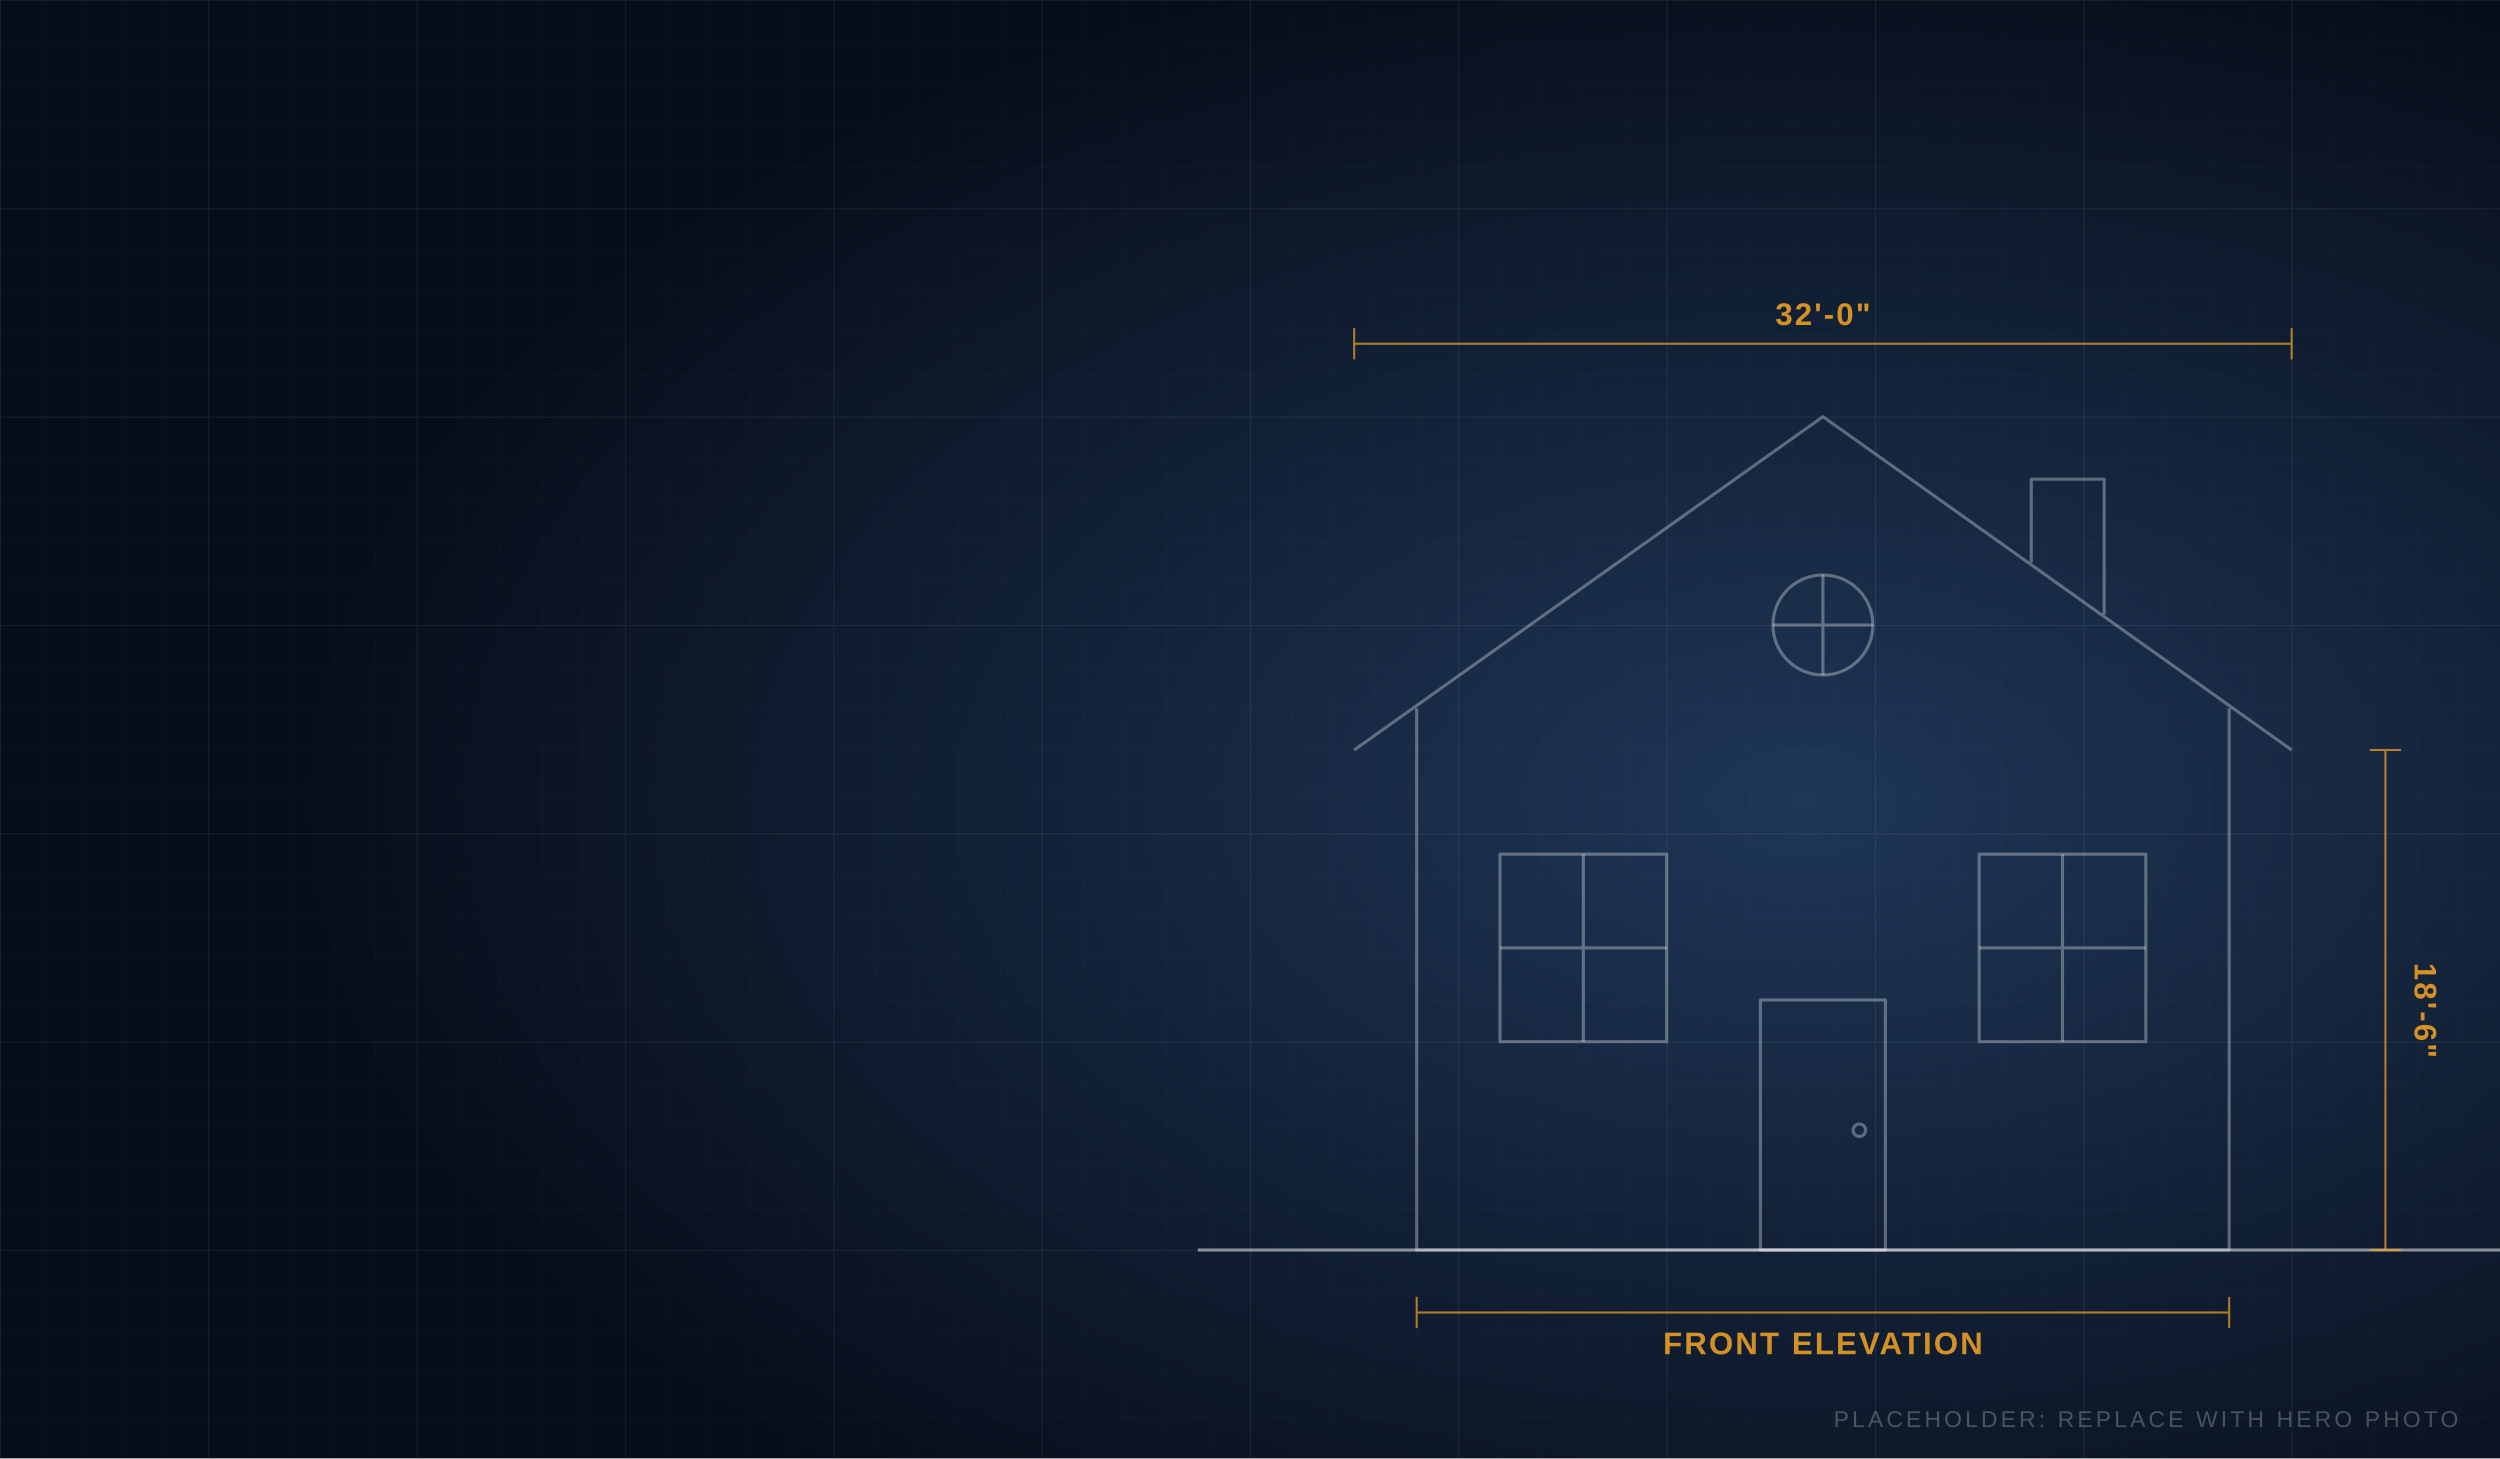
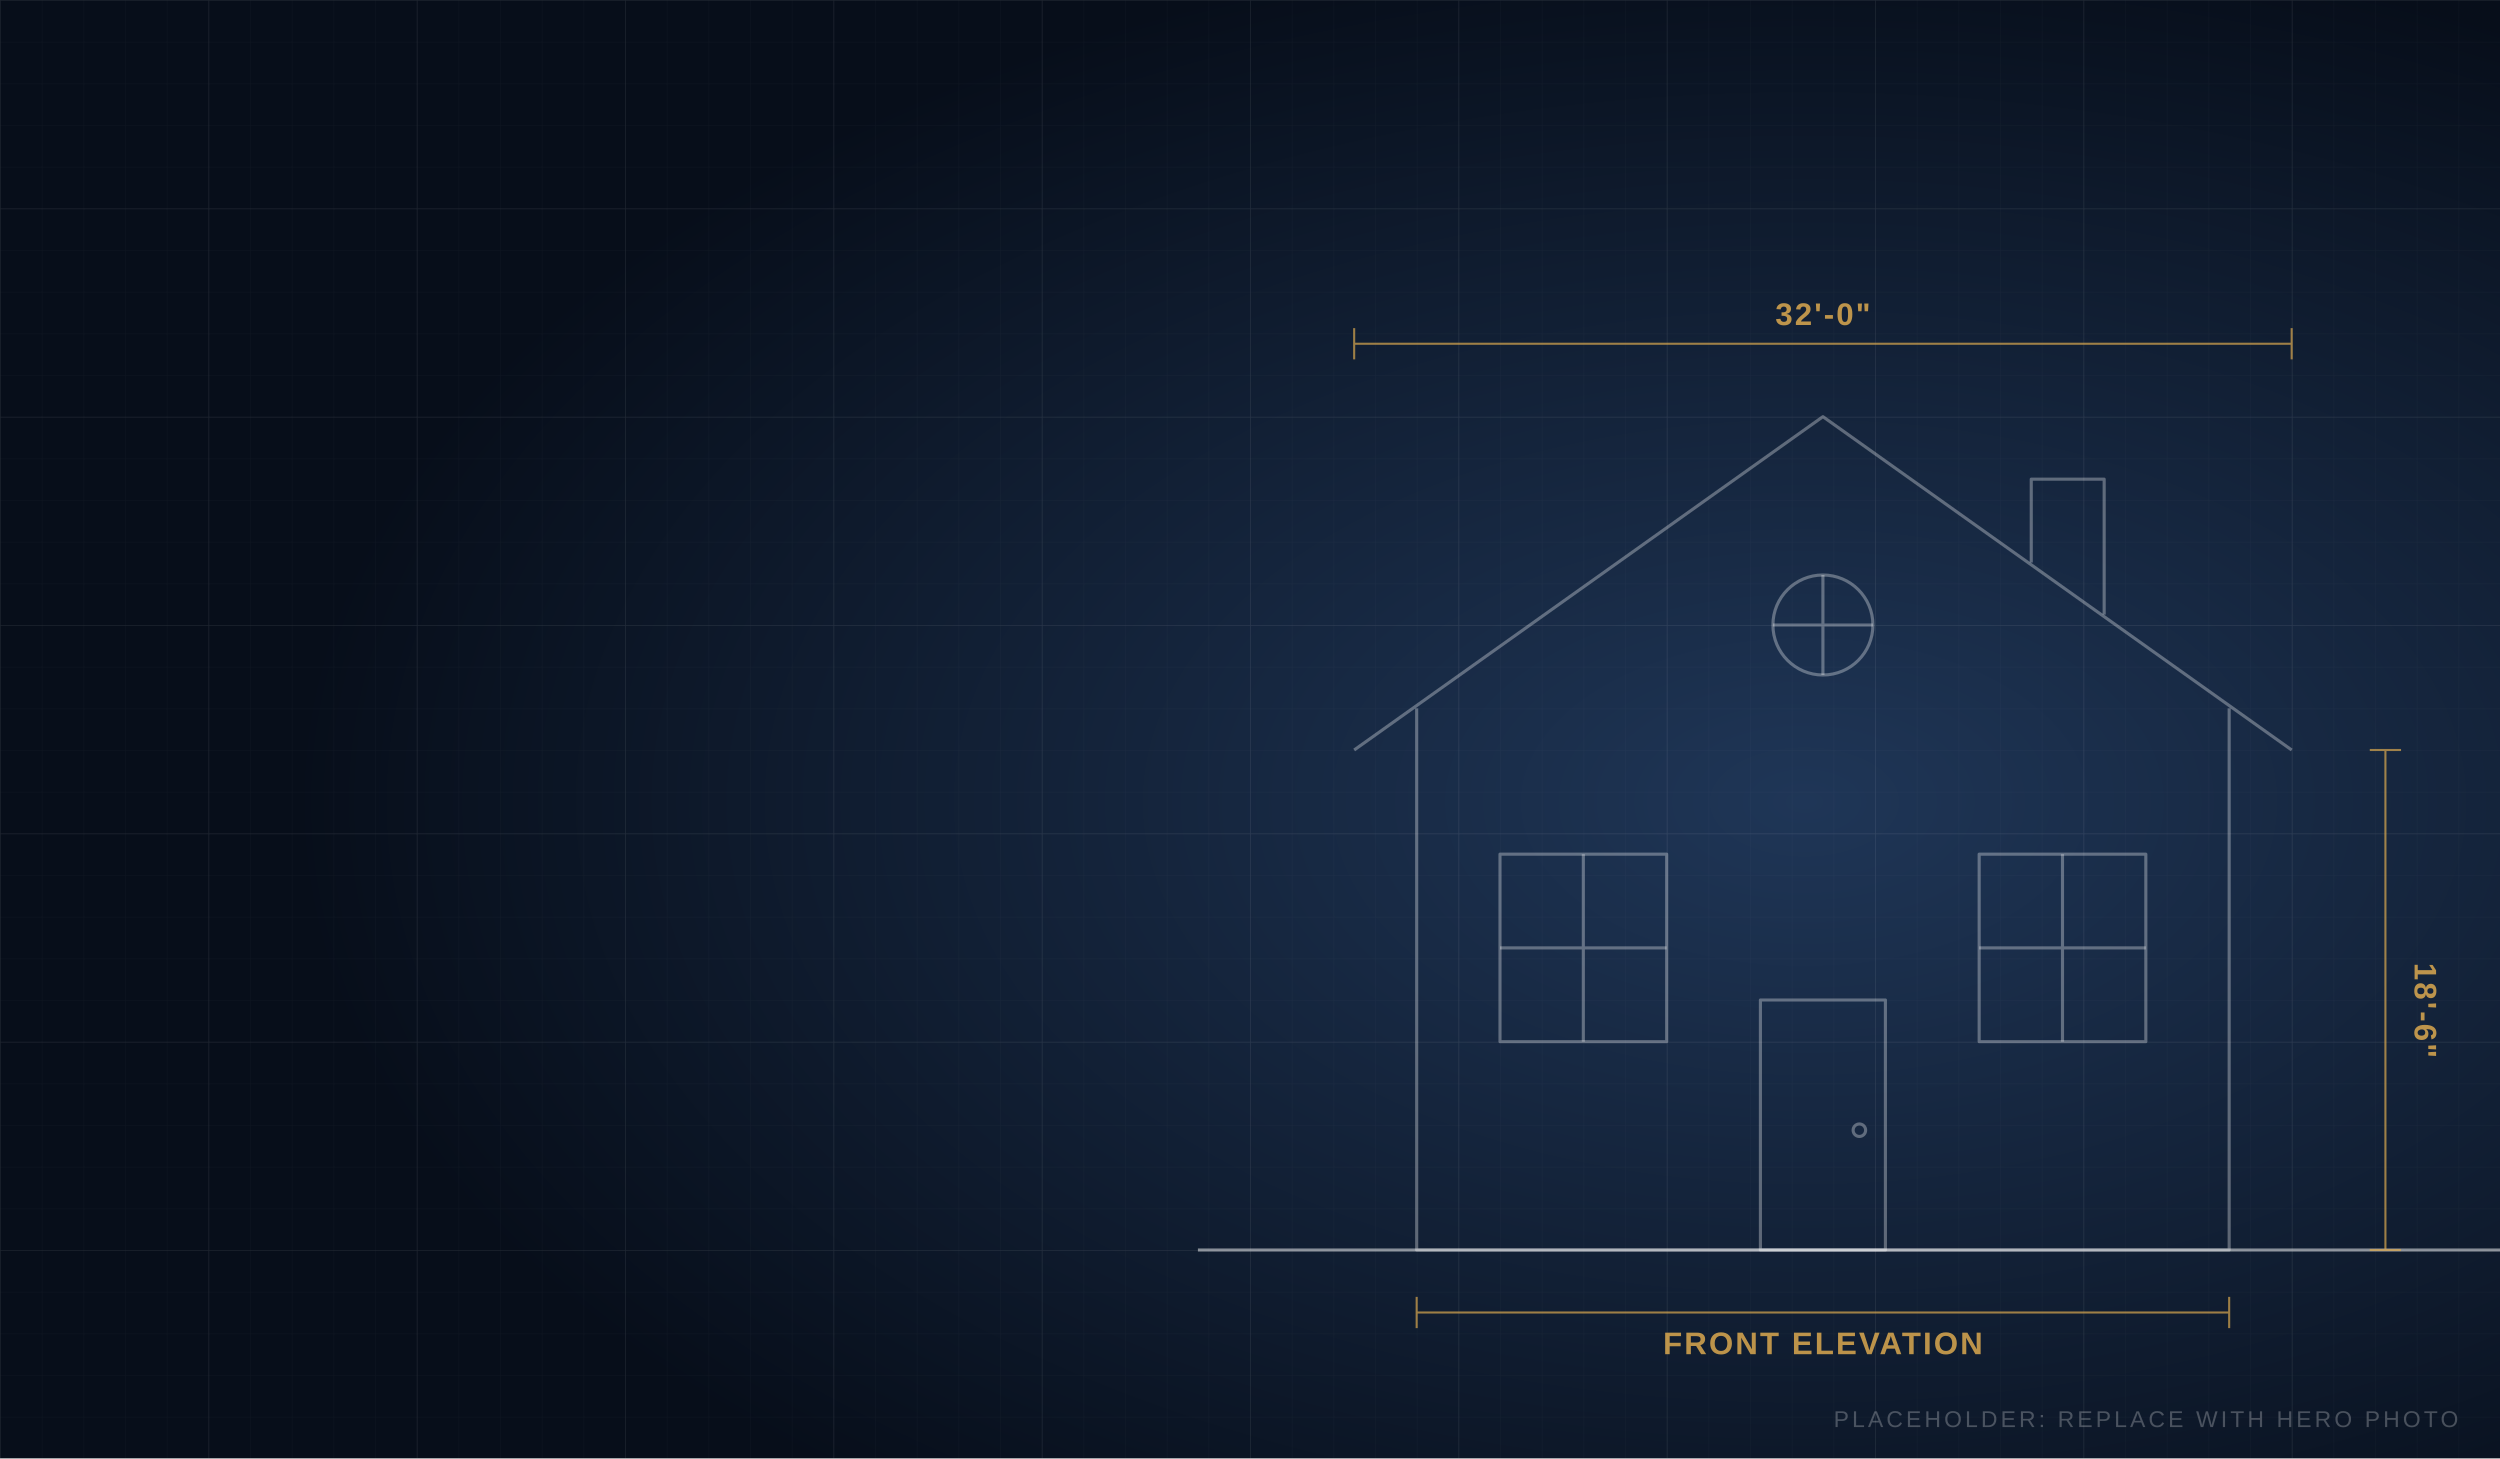
<svg xmlns="http://www.w3.org/2000/svg" width="2400" height="1400" viewBox="0 0 2400 1400">
  <defs>
    <radialGradient id="glow" cx="72%" cy="55%" r="60%">
      <stop offset="0" stop-color="#1f3657" />
      <stop offset="1" stop-color="#070e1a" />
    </radialGradient>
    <pattern id="g" width="40" height="40" patternUnits="userSpaceOnUse">
      <path d="M40 0H0V40" fill="none" stroke="#fff" stroke-opacity="0.035" stroke-width="1" />
    </pattern>
    <pattern id="g-major" width="200" height="200" patternUnits="userSpaceOnUse">
      <path d="M200 0H0V200" fill="none" stroke="#fff" stroke-opacity="0.07" stroke-width="1.5" />
    </pattern>
  </defs>
  <rect width="2400" height="1400" fill="url(#glow)" />
  <rect width="2400" height="1400" fill="url(#g)" />
  <rect width="2400" height="1400" fill="url(#g-major)" />
  <g fill="none" stroke="#fff" stroke-opacity=".32" stroke-width="3" stroke-linejoin="round">
    <path d="M1300 720 1750 400l450 320" />
    <path d="M1360 680v520h780V680" />
    <path d="M1950 540V460h70v130" />
    <rect x="1690" y="960" width="120" height="240" />
    <circle cx="1785" cy="1085" r="6" />
    <rect x="1440" y="820" width="160" height="180" />
    <path d="M1520 820v180M1440 910h160" />
    <rect x="1900" y="820" width="160" height="180" />
    <path d="M1980 820v180M1900 910h160" />
    <circle cx="1750" cy="600" r="48" />
    <path d="M1702 600h96M1750 552v96" />
    <path d="M1150 1200h1250" stroke-opacity=".5" />
  </g>
-   <g fill="none" stroke="#f5a524" stroke-opacity=".7" stroke-width="2">
+   <g fill="none" stroke="#dba84f" stroke-opacity=".7" stroke-width="2">
    <path d="M1300 330h900M1300 315v30M2200 315v30" />
    <path d="M2290 720v480M2275 720h30M2275 1200h30" />
    <path d="M1360 1260h780M1360 1245v30M2140 1245v30" />
  </g>
-   <g fill="#f5a524" fill-opacity=".85" font-family="'Barlow Condensed','Arial Narrow','Helvetica Neue',Arial,sans-serif" font-size="30" font-weight="600" letter-spacing="2">
+   <g fill="#dba84f" fill-opacity=".85" font-family="'Barlow Condensed','Arial Narrow','Helvetica Neue',Arial,sans-serif" font-size="30" font-weight="600" letter-spacing="2">
    <text x="1750" y="312" text-anchor="middle">32'-0"</text>
    <text x="2318" y="970" transform="rotate(90 2318 970)" text-anchor="middle">18'-6"</text>
    <text x="1750" y="1300" text-anchor="middle">FRONT ELEVATION</text>
  </g>
  <text x="2360" y="1370" text-anchor="end" fill="#fff" fill-opacity=".25" font-family="'Barlow Condensed','Arial Narrow','Helvetica Neue',Arial,sans-serif" font-size="22" letter-spacing="3">PLACEHOLDER: REPLACE WITH HERO PHOTO</text>
</svg>
